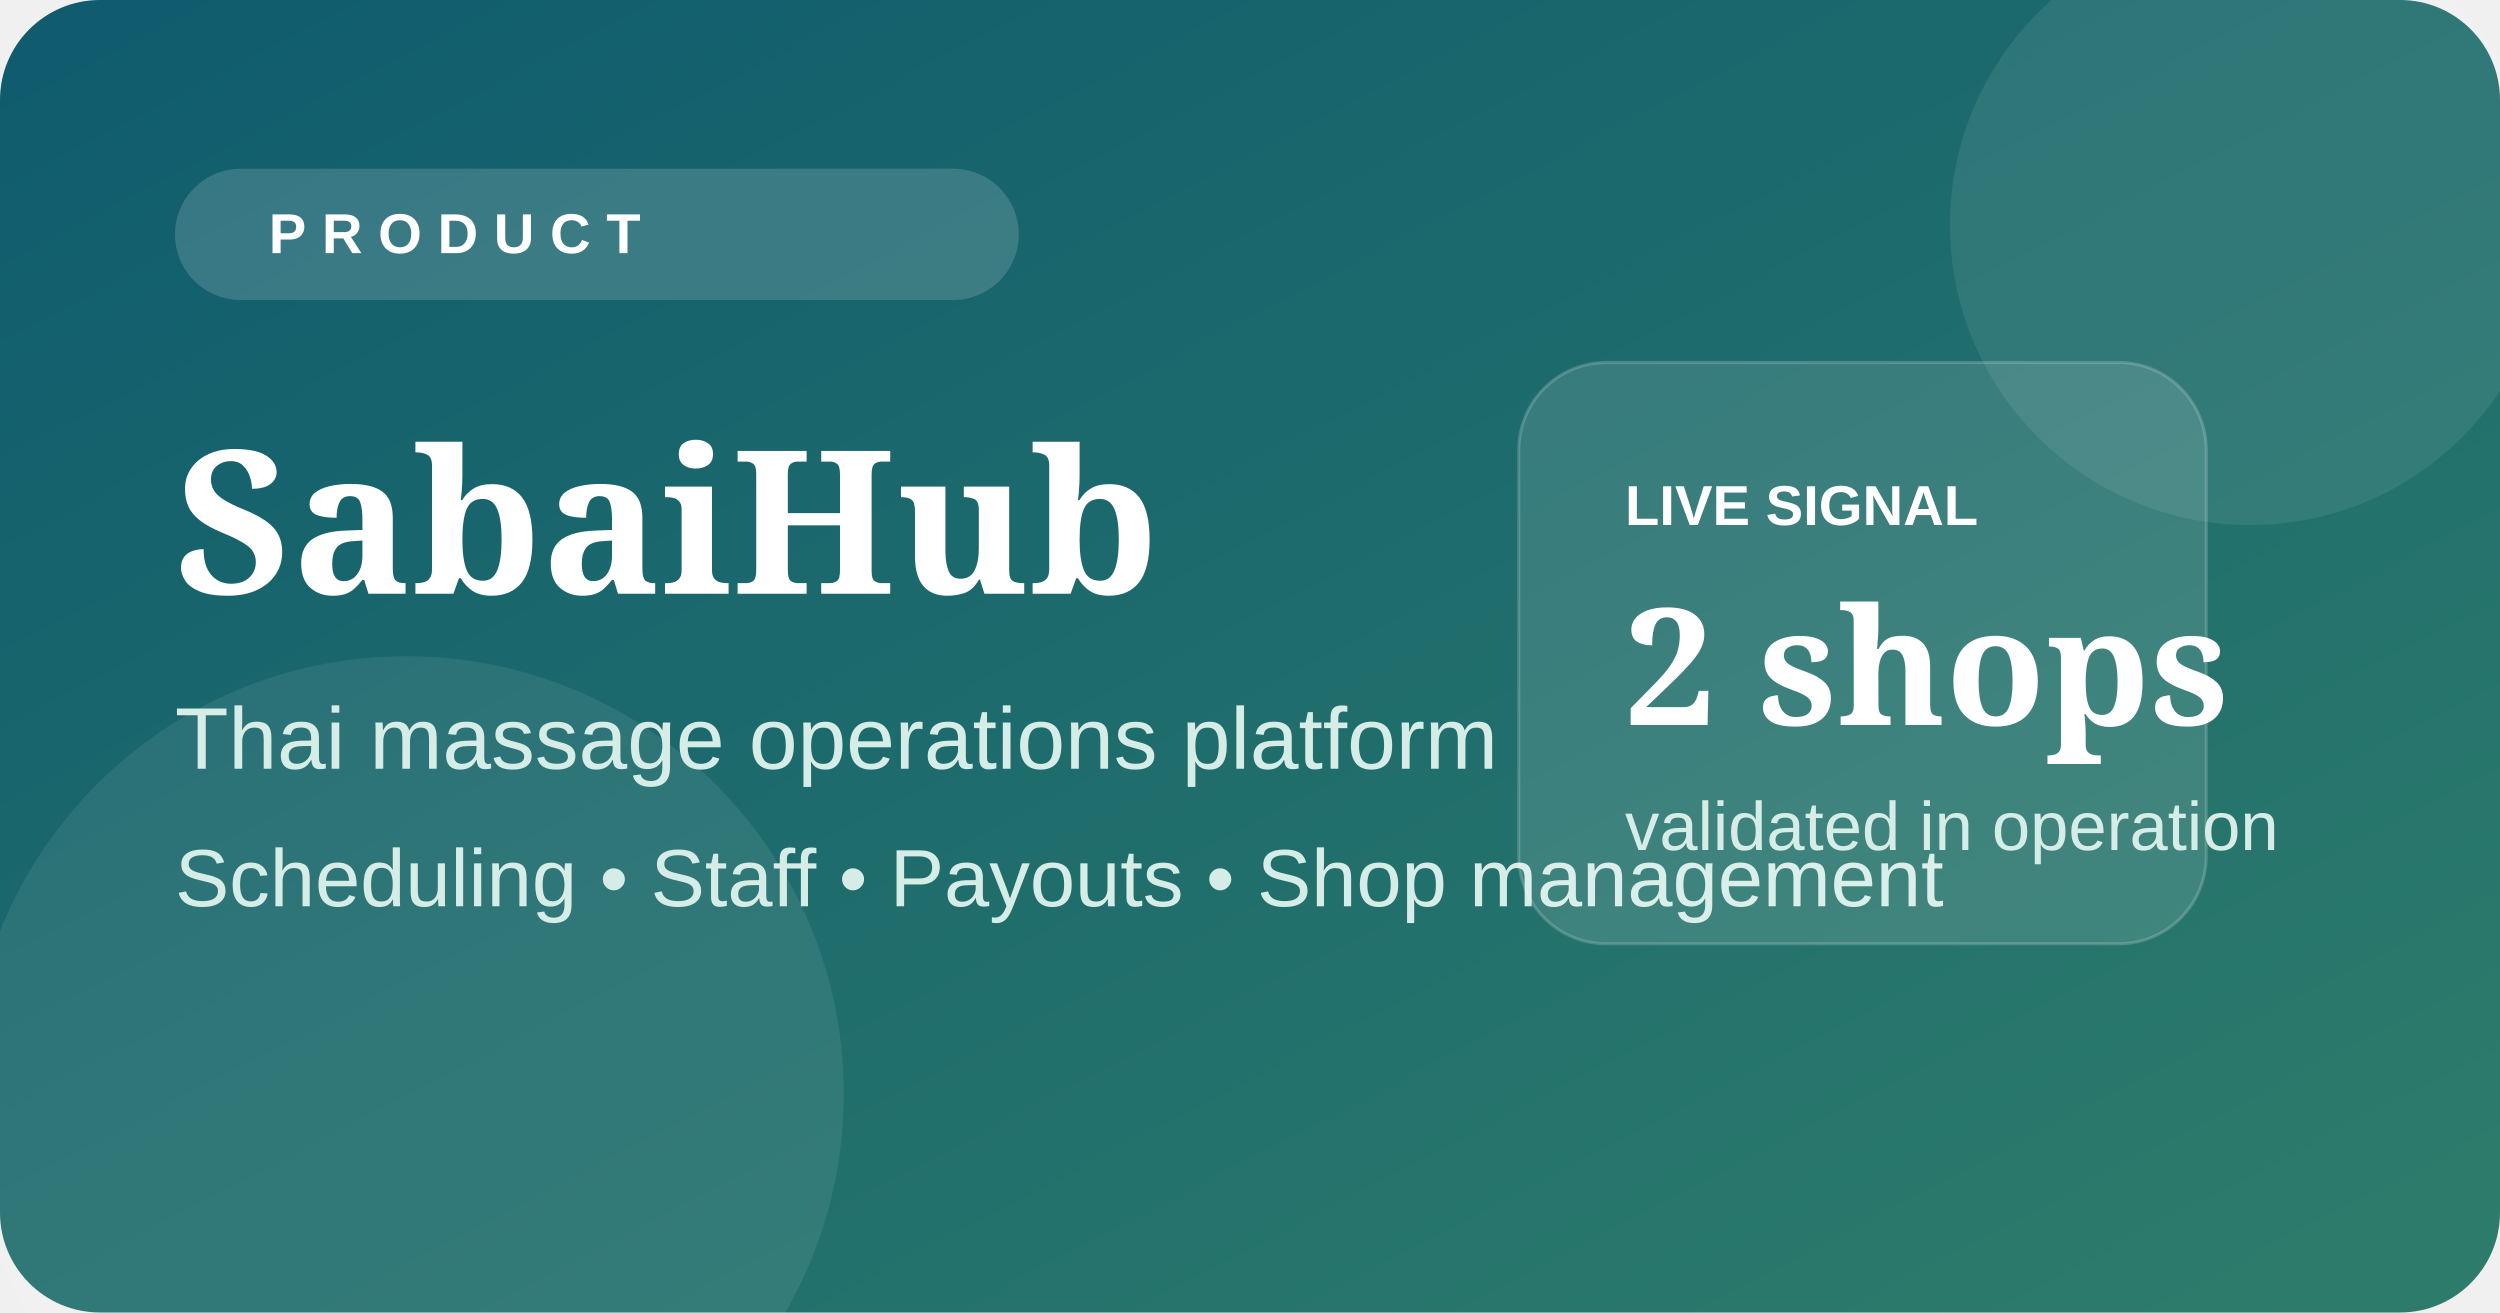
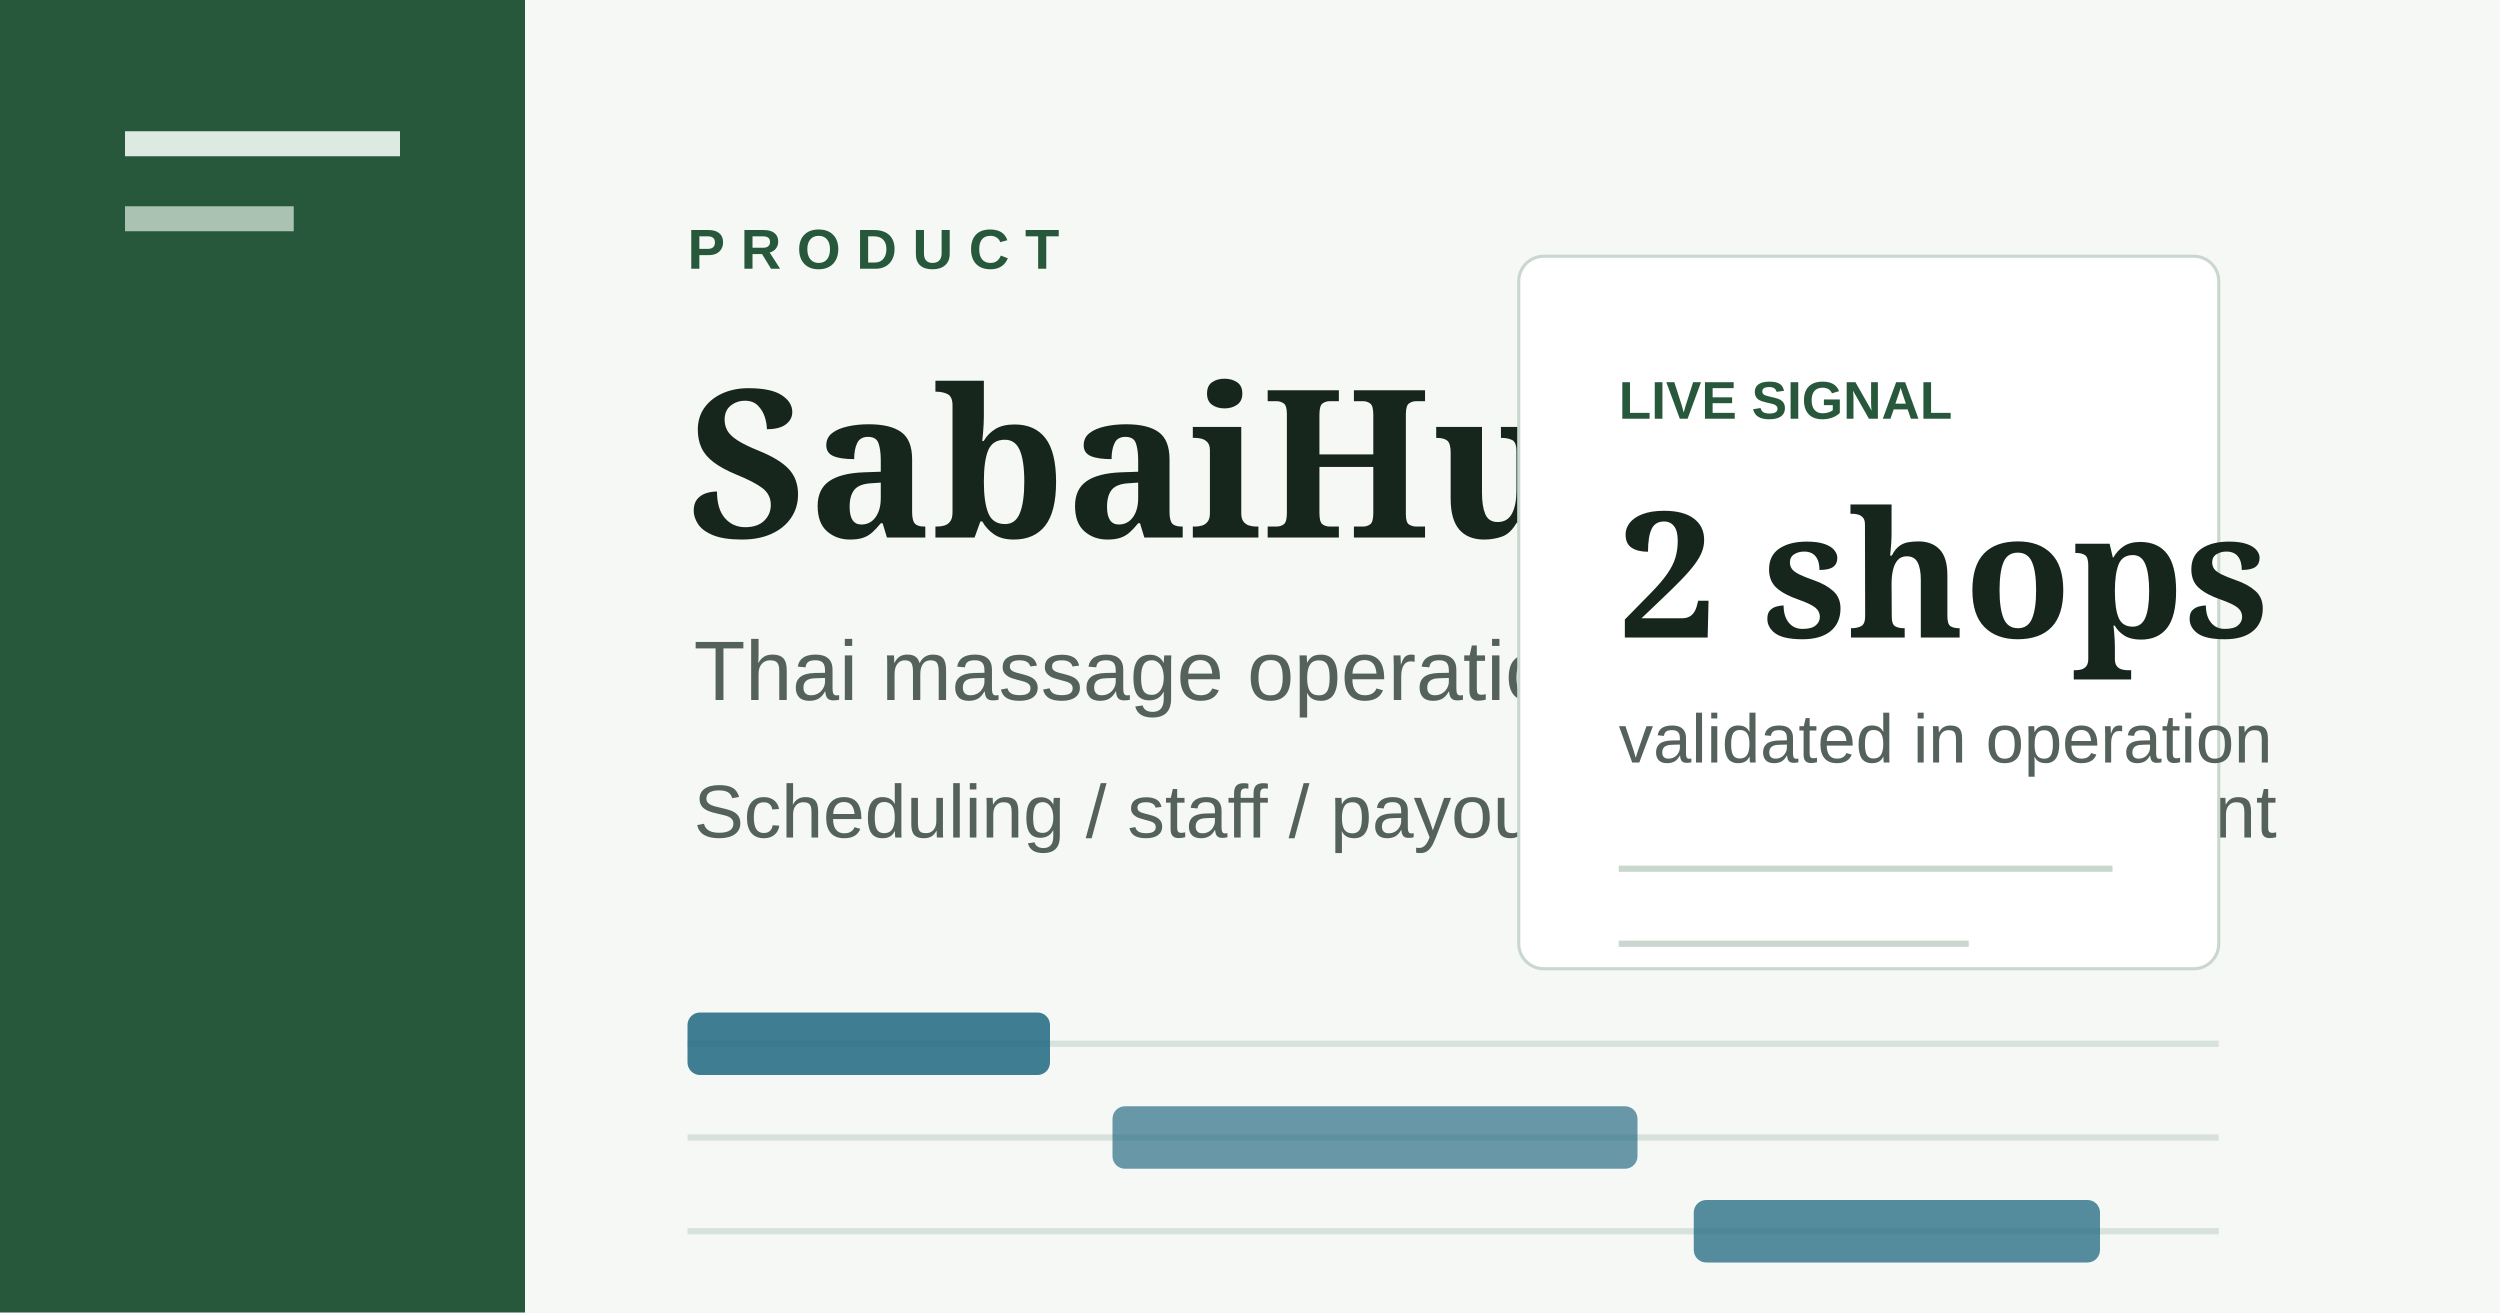
<svg xmlns="http://www.w3.org/2000/svg" viewBox="0 0 800 420" role="img" aria-label="SabaiHub cover art">
-   <defs>
-     <linearGradient id="bg" x1="0%" x2="100%" y1="0%" y2="100%">
-       <stop offset="0%" stop-color="#0F5B6E" />
-       <stop offset="100%" stop-color="#2E7D6B" />
-     </linearGradient>
-   </defs>
-   <rect width="800" height="420" fill="url(#bg)" rx="32" />
-   <circle cx="720" cy="72" r="96" fill="#FFFFFF" fill-opacity="0.08" />
-   <circle cx="130" cy="350" r="140" fill="#FFFFFF" fill-opacity="0.08" />
-   <rect x="56" y="54" width="270" height="42" rx="21" fill="#FFFFFF" fill-opacity="0.16" />
-   <text x="86" y="81" fill="#FFFFFF" font-family="'Public Sans', Arial, sans-serif" font-size="18" font-weight="700" letter-spacing="5">PRODUCT</text>
-   <text x="56" y="190" fill="#FFFFFF" font-family="'Source Serif 4', Georgia, serif" font-size="64" font-weight="700">SabaiHub</text>
-   <text x="56" y="246" fill="#D6EDE7" font-family="'Public Sans', Arial, sans-serif" font-size="28">
+   <rect width="800" height="420" fill="#F6F8F6" />
+   <rect x="0" y="0" width="168" height="420" fill="#28583B" />
+   <rect x="40" y="42" width="88" height="8" fill="#DCEAE1" />
+   <rect x="40" y="66" width="54" height="8" fill="#DCEAE1" opacity="0.72" />
+   <text x="220" y="86" fill="#28583B" font-family="'Public Sans', Arial, sans-serif" font-size="18" font-weight="700" letter-spacing="5">
+     PRODUCT
+   </text>
+   <text x="220" y="172" fill="#16261D" font-family="'Source Serif 4', Georgia, serif" font-size="66" font-weight="700">
+     SabaiHub
+   </text>
+   <text x="222" y="224" fill="#54625B" font-family="'Public Sans', Arial, sans-serif" font-size="27">
    Thai massage operations platform
  </text>
-   <text x="56" y="290" fill="#D6EDE7" font-family="'Public Sans', Arial, sans-serif" font-size="26">
-     Scheduling • Staff • Payouts • Shop management
+   <text x="222" y="268" fill="#54625B" font-family="'Public Sans', Arial, sans-serif" font-size="24">
+     Scheduling / staff / payouts / shop management
  </text>
-   <rect x="486" y="116" width="220" height="186" rx="28" fill="#FFFFFF" fill-opacity="0.12" stroke="#FFFFFF" stroke-opacity="0.18" />
-   <text x="520" y="168" fill="#FFFFFF" font-family="'Public Sans', Arial, sans-serif" font-size="18" font-weight="700">LIVE SIGNAL</text>
-   <text x="520" y="232" fill="#FFFFFF" font-family="'Source Serif 4', Georgia, serif" font-size="52" font-weight="700">2 shops</text>
-   <text x="520" y="272" fill="#D6EDE7" font-family="'Public Sans', Arial, sans-serif" font-size="22">validated in operation</text>
+   <rect x="486" y="82" width="224" height="228" rx="8" fill="#FFFFFF" stroke="#C9D7CF" />
+   <text x="518" y="134" fill="#28583B" font-family="'Public Sans', Arial, sans-serif" font-size="17" font-weight="700">
+     LIVE SIGNAL
+   </text>
+   <text x="518" y="204" fill="#16261D" font-family="'Source Serif 4', Georgia, serif" font-size="56" font-weight="700">
+     2 shops
+   </text>
+   <text x="518" y="244" fill="#54625B" font-family="'Public Sans', Arial, sans-serif" font-size="22">
+     validated in operation
+   </text>
+   <path d="M518 278 H676" stroke="#C9D7CF" stroke-width="2" />
+   <path d="M518 302 H630" stroke="#C9D7CF" stroke-width="2" />
+   <g fill="none" stroke="#D7E2DC" stroke-width="2">
+     <path d="M220 334 H710" />
+     <path d="M220 364 H710" />
+     <path d="M220 394 H710" />
+   </g>
+   <g fill="#17627C">
+     <rect x="220" y="324" width="116" height="20" rx="4" opacity="0.82" />
+     <rect x="356" y="354" width="168" height="20" rx="4" opacity="0.64" />
+     <rect x="542" y="384" width="130" height="20" rx="4" opacity="0.72" />
+   </g>
</svg>
